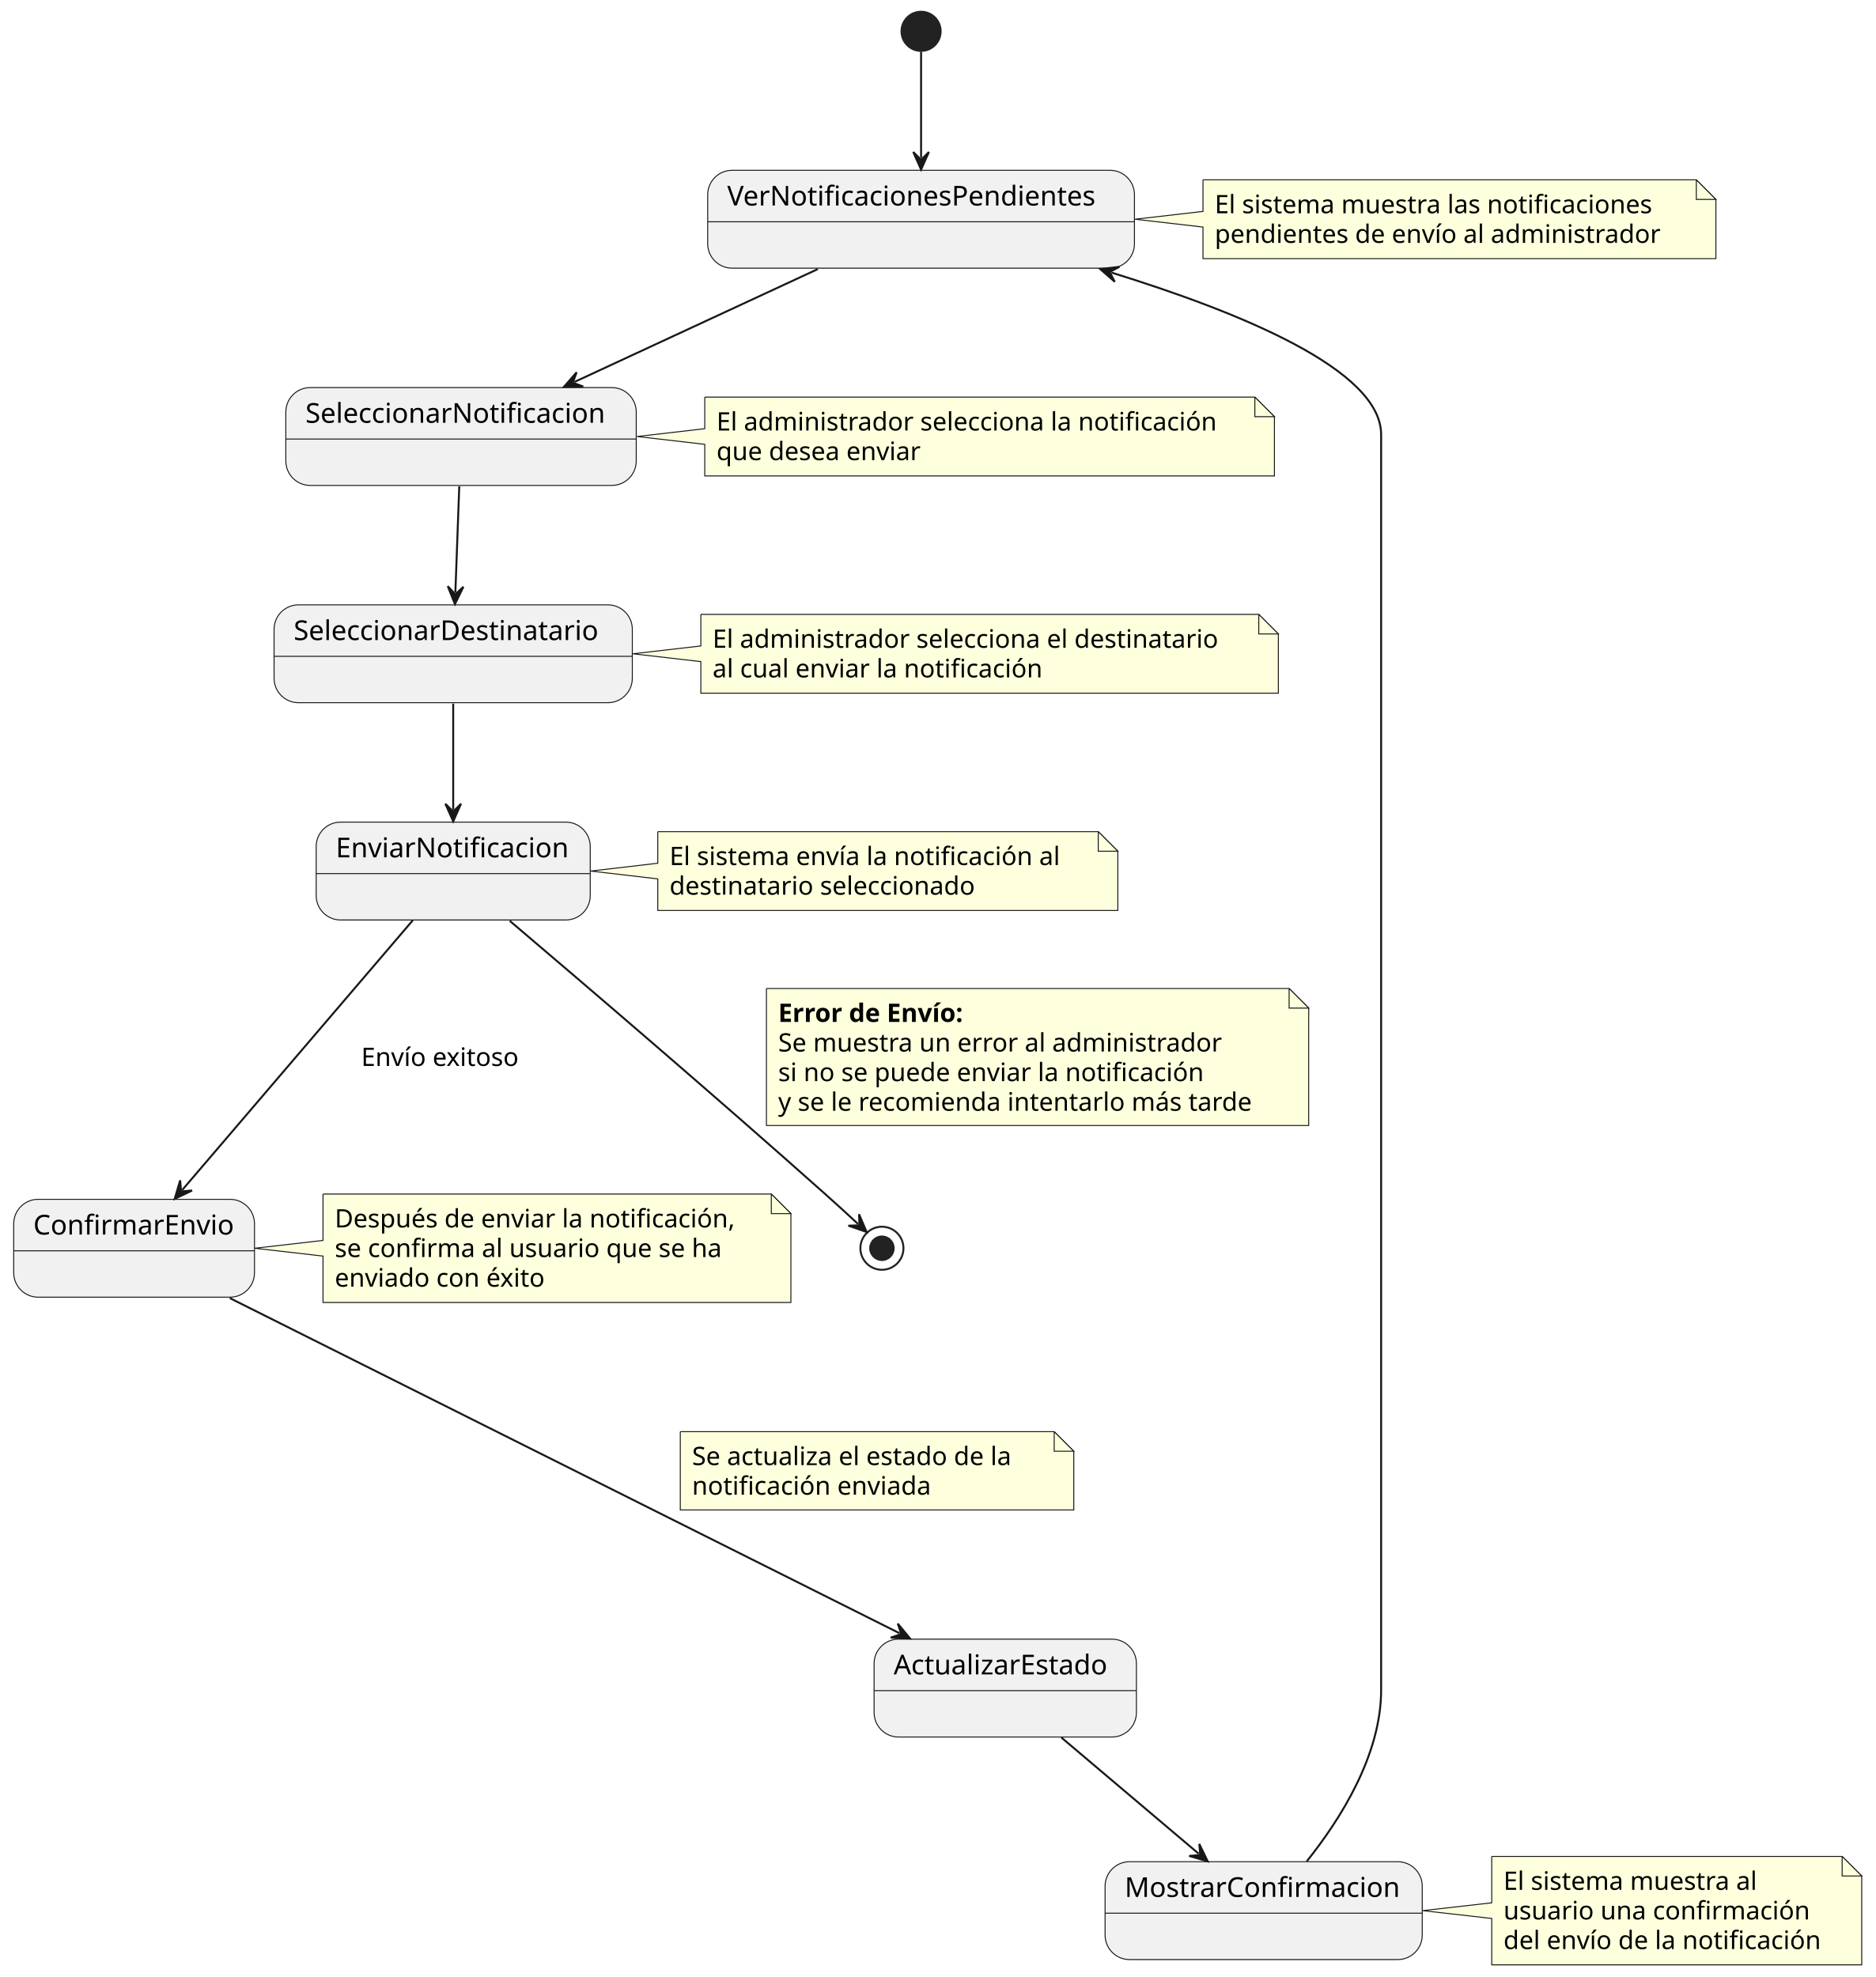
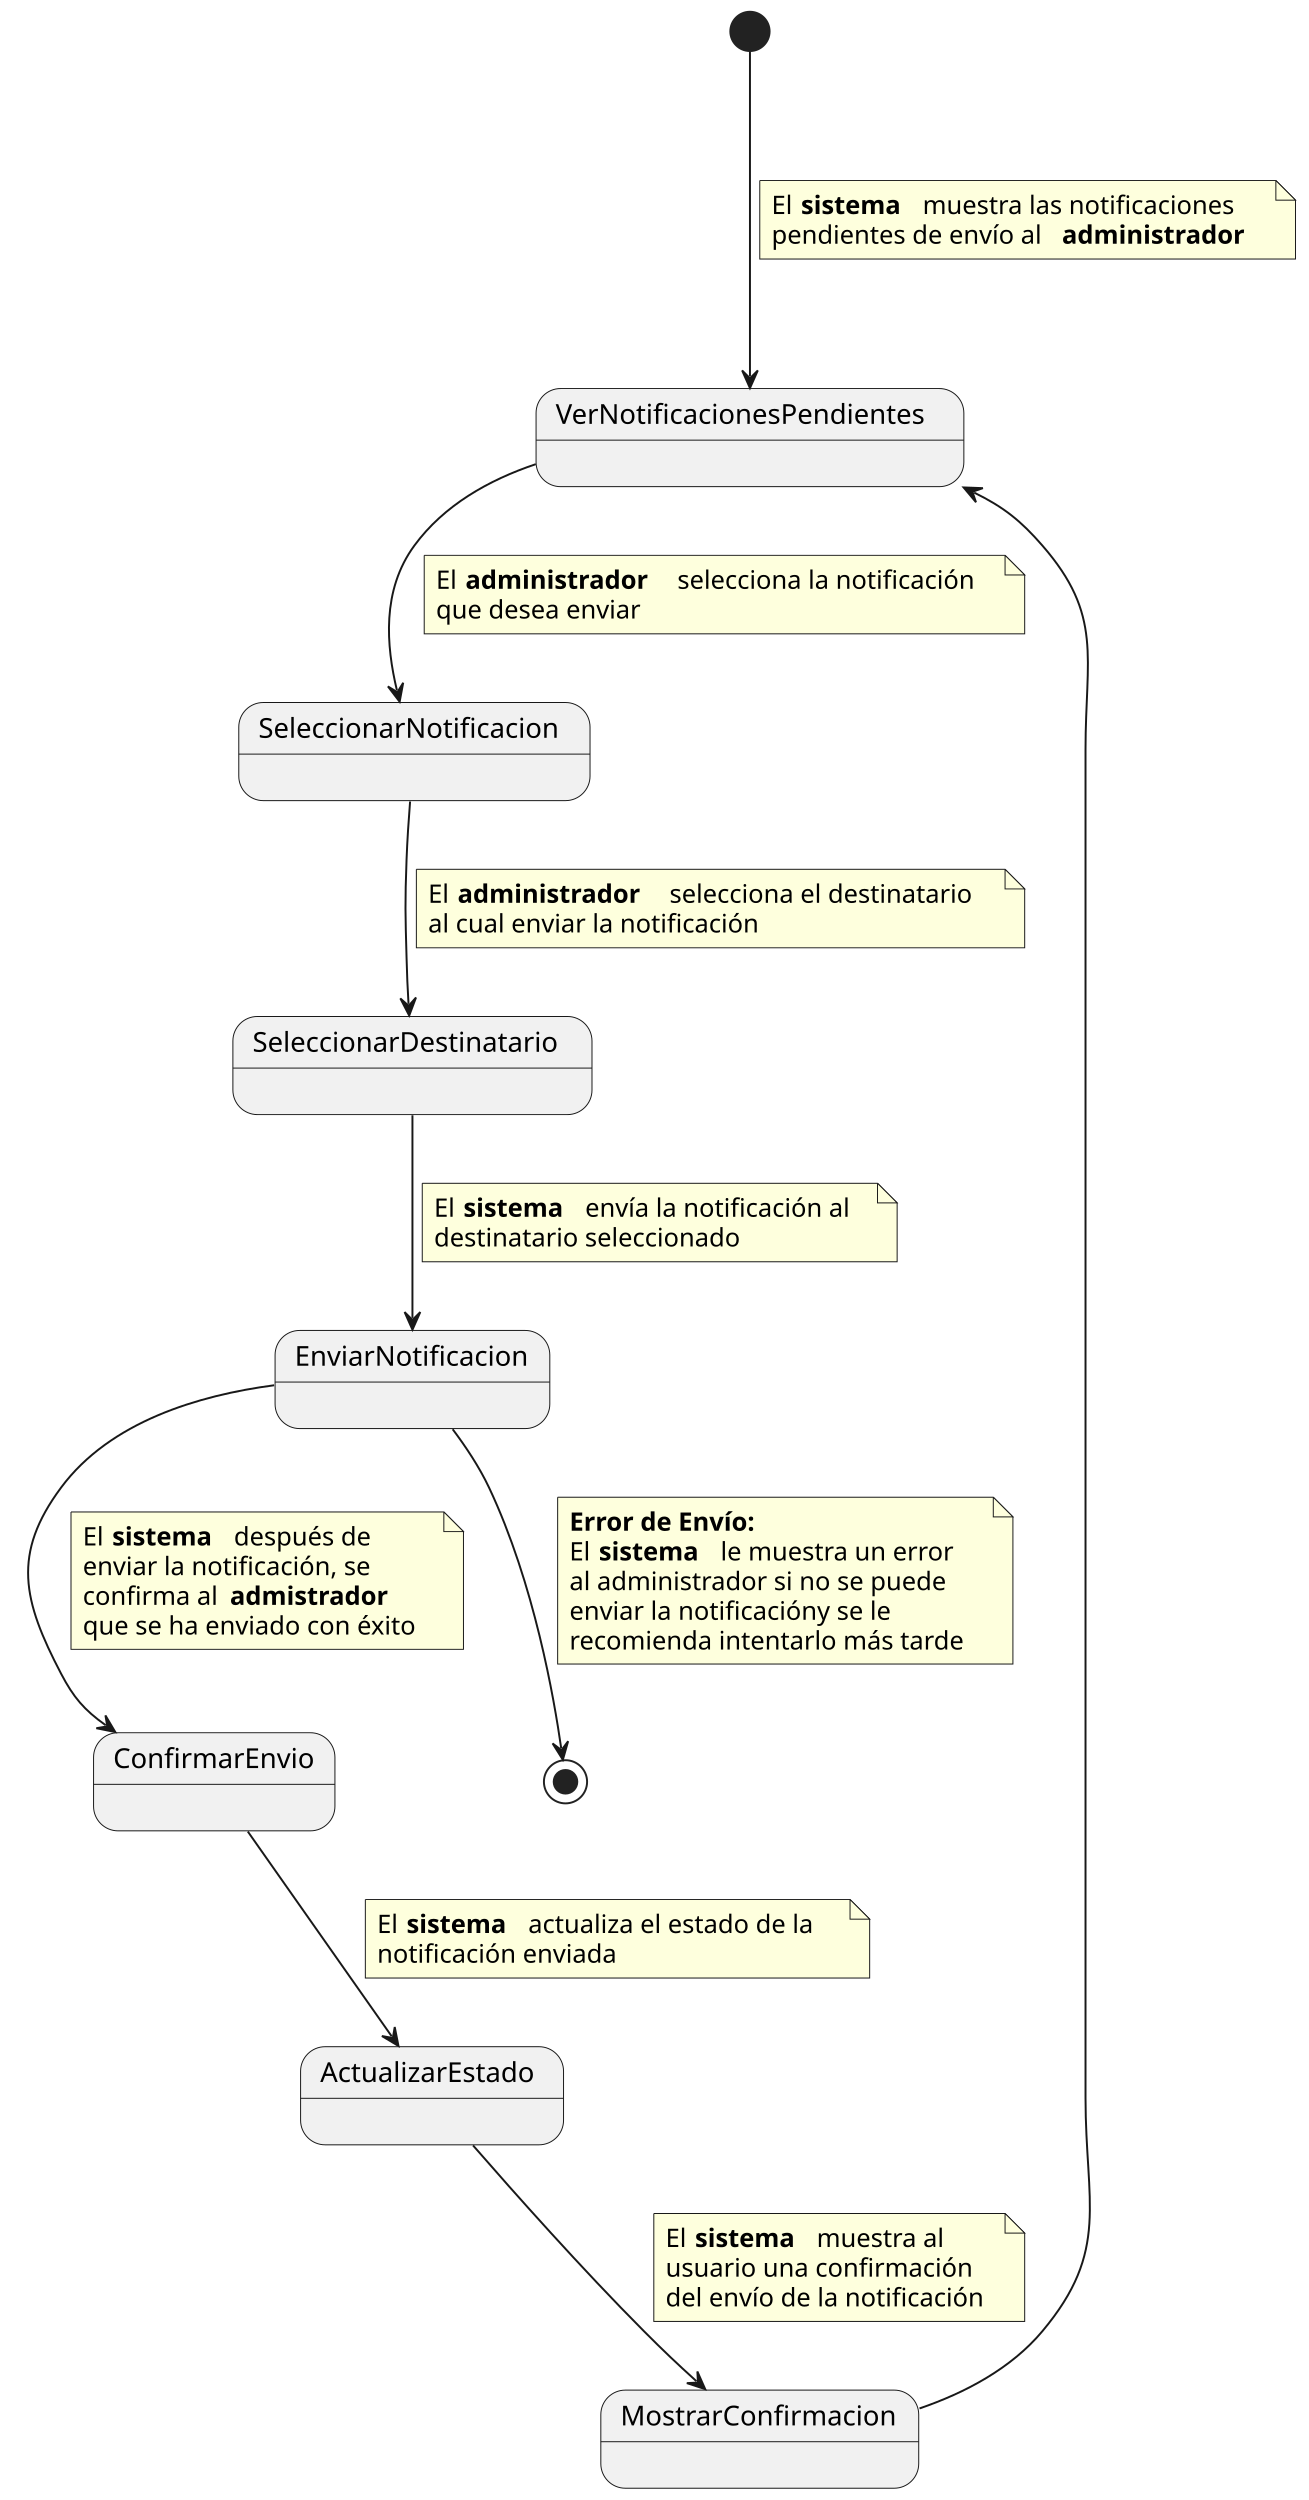
- <svg xmlns="http://www.w3.org/2000/svg" contentStyleType="text/css" height="1010px" preserveAspectRatio="none" style="width:958px;height:1010px;background:#FFFFFF;" version="1.1" viewBox="0 0 958 1010" width="958px" zoomAndPan="magnify">
+ <svg xmlns="http://www.w3.org/2000/svg" contentStyleType="text/css" height="1274px" preserveAspectRatio="none" style="width:667px;height:1274px;background:#FFFFFF;" version="1.1" viewBox="0 0 667 1274" width="667px" zoomAndPan="magnify">
  <defs />
  <g>
-     <ellipse cx="470.5" cy="16" fill="#222222" rx="10" ry="10" style="stroke:#222222;stroke-width:1.0;" />
+     <ellipse cx="382.18" cy="16" fill="#222222" rx="10" ry="10" style="stroke:#222222;stroke-width:1.0;" />
    <g id="VerNotificacionesPendientes">
-       <rect fill="#F1F1F1" height="50" rx="12.5" ry="12.5" style="stroke:#181818;stroke-width:0.5;" width="218" x="361.5" y="87" />
-       <line style="stroke:#181818;stroke-width:0.5;" x1="361.5" x2="579.5" y1="113.297" y2="113.297" />
-       <text fill="#000000" font-family="sans-serif" font-size="14" lengthAdjust="spacing" textLength="198" x="371.5" y="104.995">VerNotificacionesPendientes</text>
-     </g>
-     <g id="elem_GMN5">
-       <path d="M614.5,91.87 L614.5,108 L579.8,112 L614.5,116 L614.5,132.136 A0,0 0 0 0 614.5,132.136 L876.5,132.136 A0,0 0 0 0 876.5,132.136 L876.5,101.87 L866.5,91.87 L614.5,91.87 A0,0 0 0 0 614.5,91.87 " fill="#FEFFDD" style="stroke:#181818;stroke-width:0.5;" />
-       <path d="M866.5,91.87 L866.5,101.87 L876.5,101.87 L866.5,91.87 " fill="#FEFFDD" style="stroke:#181818;stroke-width:0.5;" />
-       <text fill="#000000" font-family="sans-serif" font-size="13" lengthAdjust="spacing" textLength="237" x="620.5" y="108.937">El sistema muestra las notificaciones</text>
-       <text fill="#000000" font-family="sans-serif" font-size="13" lengthAdjust="spacing" textLength="237" x="620.5" y="124.07">pendientes de envío al administrador</text>
+       <rect fill="#F1F1F1" height="50" rx="12.5" ry="12.5" style="stroke:#181818;stroke-width:0.5;" width="218" x="273.18" y="198" />
+       <line style="stroke:#181818;stroke-width:0.5;" x1="273.18" x2="491.18" y1="224.297" y2="224.297" />
+       <text fill="#000000" font-family="sans-serif" font-size="14" lengthAdjust="spacing" textLength="198" x="283.18" y="215.995">VerNotificacionesPendientes</text>
    </g>
    <g id="SeleccionarNotificacion">
-       <rect fill="#F1F1F1" height="50" rx="12.5" ry="12.5" style="stroke:#181818;stroke-width:0.5;" width="179" x="146" y="198" />
-       <line style="stroke:#181818;stroke-width:0.5;" x1="146" x2="325" y1="224.297" y2="224.297" />
-       <text fill="#000000" font-family="sans-serif" font-size="14" lengthAdjust="spacing" textLength="159" x="156" y="215.995">SeleccionarNotificacion</text>
-     </g>
-     <g id="elem_GMN10">
-       <path d="M360,202.87 L360,219 L325.41,223 L360,227 L360,243.136 A0,0 0 0 0 360,243.136 L651,243.136 A0,0 0 0 0 651,243.136 L651,212.87 L641,202.87 L360,202.87 A0,0 0 0 0 360,202.87 " fill="#FEFFDD" style="stroke:#181818;stroke-width:0.5;" />
-       <path d="M641,202.87 L641,212.87 L651,212.87 L641,202.87 " fill="#FEFFDD" style="stroke:#181818;stroke-width:0.5;" />
-       <text fill="#000000" font-family="sans-serif" font-size="13" lengthAdjust="spacing" textLength="266" x="366" y="219.937">El administrador selecciona la notificación</text>
-       <text fill="#000000" font-family="sans-serif" font-size="13" lengthAdjust="spacing" textLength="110" x="366" y="235.07">que desea enviar</text>
+       <rect fill="#F1F1F1" height="50" rx="12.5" ry="12.5" style="stroke:#181818;stroke-width:0.5;" width="179" x="121.68" y="358" />
+       <line style="stroke:#181818;stroke-width:0.5;" x1="121.68" x2="300.68" y1="384.297" y2="384.297" />
+       <text fill="#000000" font-family="sans-serif" font-size="14" lengthAdjust="spacing" textLength="159" x="131.68" y="375.995">SeleccionarNotificacion</text>
    </g>
    <g id="SeleccionarDestinatario">
-       <rect fill="#F1F1F1" height="50" rx="12.5" ry="12.5" style="stroke:#181818;stroke-width:0.5;" width="183" x="140" y="309" />
-       <line style="stroke:#181818;stroke-width:0.5;" x1="140" x2="323" y1="335.297" y2="335.297" />
-       <text fill="#000000" font-family="sans-serif" font-size="14" lengthAdjust="spacing" textLength="163" x="150" y="326.995">SeleccionarDestinatario</text>
-     </g>
-     <g id="elem_GMN15">
-       <path d="M358,313.87 L358,330 L323.28,334 L358,338 L358,354.136 A0,0 0 0 0 358,354.136 L653,354.136 A0,0 0 0 0 653,354.136 L653,323.87 L643,313.87 L358,313.87 A0,0 0 0 0 358,313.87 " fill="#FEFFDD" style="stroke:#181818;stroke-width:0.5;" />
-       <path d="M643,313.87 L643,323.87 L653,323.87 L643,313.87 " fill="#FEFFDD" style="stroke:#181818;stroke-width:0.5;" />
-       <text fill="#000000" font-family="sans-serif" font-size="13" lengthAdjust="spacing" textLength="270" x="364" y="330.937">El administrador selecciona el destinatario</text>
-       <text fill="#000000" font-family="sans-serif" font-size="13" lengthAdjust="spacing" textLength="175" x="364" y="346.07">al cual enviar la notificación</text>
+       <rect fill="#F1F1F1" height="50" rx="12.5" ry="12.5" style="stroke:#181818;stroke-width:0.5;" width="183" x="118.68" y="518" />
+       <line style="stroke:#181818;stroke-width:0.5;" x1="118.68" x2="301.68" y1="544.297" y2="544.297" />
+       <text fill="#000000" font-family="sans-serif" font-size="14" lengthAdjust="spacing" textLength="163" x="128.68" y="535.995">SeleccionarDestinatario</text>
    </g>
    <g id="EnviarNotificacion">
-       <rect fill="#F1F1F1" height="50" rx="12.5" ry="12.5" style="stroke:#181818;stroke-width:0.5;" width="140" x="161.5" y="420" />
-       <line style="stroke:#181818;stroke-width:0.5;" x1="161.5" x2="301.5" y1="446.297" y2="446.297" />
-       <text fill="#000000" font-family="sans-serif" font-size="14" lengthAdjust="spacing" textLength="120" x="171.5" y="437.995">EnviarNotificacion</text>
-     </g>
-     <g id="elem_GMN20">
-       <path d="M336,424.87 L336,441 L301.74,445 L336,449 L336,465.136 A0,0 0 0 0 336,465.136 L571,465.136 A0,0 0 0 0 571,465.136 L571,434.87 L561,424.87 L336,424.87 A0,0 0 0 0 336,424.87 " fill="#FEFFDD" style="stroke:#181818;stroke-width:0.5;" />
-       <path d="M561,424.87 L561,434.87 L571,434.87 L561,424.87 " fill="#FEFFDD" style="stroke:#181818;stroke-width:0.5;" />
-       <text fill="#000000" font-family="sans-serif" font-size="13" lengthAdjust="spacing" textLength="210" x="342" y="441.937">El sistema envía la notificación al</text>
-       <text fill="#000000" font-family="sans-serif" font-size="13" lengthAdjust="spacing" textLength="163" x="342" y="457.07">destinatario seleccionado</text>
+       <rect fill="#F1F1F1" height="50" rx="12.5" ry="12.5" style="stroke:#181818;stroke-width:0.5;" width="140" x="140.18" y="678" />
+       <line style="stroke:#181818;stroke-width:0.5;" x1="140.18" x2="280.18" y1="704.297" y2="704.297" />
+       <text fill="#000000" font-family="sans-serif" font-size="14" lengthAdjust="spacing" textLength="120" x="150.18" y="695.995">EnviarNotificacion</text>
    </g>
    <g id="ConfirmarEnvio">
-       <rect fill="#F1F1F1" height="50" rx="12.5" ry="12.5" style="stroke:#181818;stroke-width:0.5;" width="123" x="7" y="612.7" />
-       <line style="stroke:#181818;stroke-width:0.5;" x1="7" x2="130" y1="638.997" y2="638.997" />
-       <text fill="#000000" font-family="sans-serif" font-size="14" lengthAdjust="spacing" textLength="103" x="17" y="630.695">ConfirmarEnvio</text>
+       <rect fill="#F1F1F1" height="50" rx="12.5" ry="12.5" style="stroke:#181818;stroke-width:0.5;" width="123" x="47.68" y="883" />
+       <line style="stroke:#181818;stroke-width:0.5;" x1="47.68" x2="170.68" y1="909.297" y2="909.297" />
+       <text fill="#000000" font-family="sans-serif" font-size="14" lengthAdjust="spacing" textLength="103" x="57.68" y="900.995">ConfirmarEnvio</text>
    </g>
-     <g id="elem_GMN25">
-       <path d="M165,610 L165,633.7 L130.09,637.7 L165,641.7 L165,665.398 A0,0 0 0 0 165,665.398 L404,665.398 A0,0 0 0 0 404,665.398 L404,620 L394,610 L165,610 A0,0 0 0 0 165,610 " fill="#FEFFDD" style="stroke:#181818;stroke-width:0.5;" />
-       <path d="M394,610 L394,620 L404,620 L394,610 " fill="#FEFFDD" style="stroke:#181818;stroke-width:0.5;" />
-       <text fill="#000000" font-family="sans-serif" font-size="13" lengthAdjust="spacing" textLength="214" x="171" y="627.067">Después de enviar la notificación,</text>
-       <text fill="#000000" font-family="sans-serif" font-size="13" lengthAdjust="spacing" textLength="208" x="171" y="642.2">se confirma al usuario que se ha</text>
-       <text fill="#000000" font-family="sans-serif" font-size="13" lengthAdjust="spacing" textLength="112" x="171" y="657.332">enviado con éxito</text>
-     </g>
-     <ellipse cx="450.5" cy="637.7" fill="none" rx="11" ry="11" style="stroke:#222222;stroke-width:1.0;" />
-     <ellipse cx="450.5" cy="637.7" fill="#222222" rx="6" ry="6" style="stroke:#222222;stroke-width:1.0;" />
+     <ellipse cx="288.18" cy="908" fill="none" rx="11" ry="11" style="stroke:#222222;stroke-width:1.0;" />
+     <ellipse cx="288.18" cy="908" fill="#222222" rx="6" ry="6" style="stroke:#222222;stroke-width:1.0;" />
    <g id="ActualizarEstado">
-       <rect fill="#F1F1F1" height="50" rx="12.5" ry="12.5" style="stroke:#181818;stroke-width:0.5;" width="134" x="446.5" y="837.4" />
-       <line style="stroke:#181818;stroke-width:0.5;" x1="446.5" x2="580.5" y1="863.697" y2="863.697" />
-       <text fill="#000000" font-family="sans-serif" font-size="14" lengthAdjust="spacing" textLength="114" x="456.5" y="855.395">ActualizarEstado</text>
+       <rect fill="#F1F1F1" height="50" rx="12.5" ry="12.5" style="stroke:#181818;stroke-width:0.5;" width="134" x="153.18" y="1043" />
+       <line style="stroke:#181818;stroke-width:0.5;" x1="153.18" x2="287.18" y1="1069.297" y2="1069.297" />
+       <text fill="#000000" font-family="sans-serif" font-size="14" lengthAdjust="spacing" textLength="114" x="163.18" y="1060.995">ActualizarEstado</text>
    </g>
    <g id="MostrarConfirmacion">
-       <rect fill="#F1F1F1" height="50" rx="12.5" ry="12.5" style="stroke:#181818;stroke-width:0.5;" width="162" x="564.5" y="951.1" />
-       <line style="stroke:#181818;stroke-width:0.5;" x1="564.5" x2="726.5" y1="977.397" y2="977.397" />
-       <text fill="#000000" font-family="sans-serif" font-size="14" lengthAdjust="spacing" textLength="142" x="574.5" y="969.095">MostrarConfirmacion</text>
-     </g>
-     <g id="elem_GMN34">
-       <path d="M762,948.4 L762,972.1 L726.69,976.1 L762,980.1 L762,1003.798 A0,0 0 0 0 762,1003.798 L951,1003.798 A0,0 0 0 0 951,1003.798 L951,958.4 L941,948.4 L762,948.4 A0,0 0 0 0 762,948.4 " fill="#FEFFDD" style="stroke:#181818;stroke-width:0.5;" />
-       <path d="M941,948.4 L941,958.4 L951,958.4 L941,948.4 " fill="#FEFFDD" style="stroke:#181818;stroke-width:0.5;" />
-       <text fill="#000000" font-family="sans-serif" font-size="13" lengthAdjust="spacing" textLength="139" x="768" y="965.467">El sistema muestra al</text>
-       <text fill="#000000" font-family="sans-serif" font-size="13" lengthAdjust="spacing" textLength="161" x="768" y="980.6">usuario una confirmación</text>
-       <text fill="#000000" font-family="sans-serif" font-size="13" lengthAdjust="spacing" textLength="168" x="768" y="995.732">del envío de la notificación</text>
+       <rect fill="#F1F1F1" height="50" rx="12.5" ry="12.5" style="stroke:#181818;stroke-width:0.5;" width="162" x="306.18" y="1218" />
+       <line style="stroke:#181818;stroke-width:0.5;" x1="306.18" x2="468.18" y1="1244.297" y2="1244.297" />
+       <text fill="#000000" font-family="sans-serif" font-size="14" lengthAdjust="spacing" textLength="142" x="316.18" y="1235.995">MostrarConfirmacion</text>
    </g>
    <g id="link_*start*_VerNotificacionesPendientes">
-       <path d="M470.5,26.36 C470.5,40.29 470.5,60.96 470.5,80.65 " fill="none" id="*start*-to-VerNotificacionesPendientes" style="stroke:#181818;stroke-width:1.0;" />
-       <polygon fill="#181818" points="470.5,86.65,474.5,77.65,470.5,81.65,466.5,77.65,470.5,86.65" style="stroke:#181818;stroke-width:1.0;" />
+       <path d="M382.18,26.34 C382.18,56.58 382.18,146.43 382.18,191.78 " fill="none" id="*start*-to-VerNotificacionesPendientes" style="stroke:#181818;stroke-width:1.0;" />
+       <polygon fill="#181818" points="382.18,197.78,386.18,188.78,382.18,192.78,378.18,188.78,382.18,197.78" style="stroke:#181818;stroke-width:1.0;" />
+       <path d="M387.18,92 L387.18,132 L660.18,132 L660.18,102 L650.18,92 L387.18,92 " fill="#FEFFDD" style="stroke:#181818;stroke-width:0.5;" />
+       <path d="M650.18,92 L650.18,102 L660.18,102 L650.18,92 " fill="#FEFFDD" style="stroke:#181818;stroke-width:0.5;" />
+       <text fill="#000000" font-family="sans-serif" font-size="13" lengthAdjust="spacing" textLength="11" x="393.18" y="109.067">El</text>
+       <text fill="#000000" font-family="sans-serif" font-size="13" font-weight="bold" lengthAdjust="spacing" textLength="58" x="408.18" y="109.067">sistema</text>
+       <text fill="#000000" font-family="sans-serif" font-size="13" lengthAdjust="spacing" textLength="167" x="470.18" y="109.067">muestra las notificaciones</text>
+       <text fill="#000000" font-family="sans-serif" font-size="13" lengthAdjust="spacing" textLength="144" x="393.18" y="124.2">pendientes de envío al</text>
+       <text fill="#000000" font-family="sans-serif" font-size="13" font-weight="bold" lengthAdjust="spacing" textLength="104" x="541.18" y="124.2">administrador</text>
    </g>
    <g id="link_VerNotificacionesPendientes_SeleccionarNotificacion">
-       <path d="M417.76,137.46 C379.06,155.42 332.163,177.166 293.503,195.096 " fill="none" id="VerNotificacionesPendientes-to-SeleccionarNotificacion" style="stroke:#181818;stroke-width:1.0;" />
-       <polygon fill="#181818" points="288.06,197.62,297.908,197.462,292.596,195.516,294.542,190.205,288.06,197.62" style="stroke:#181818;stroke-width:1.0;" />
+       <path d="M273.04,236.54 C248.96,244.63 226.18,257.53 211.18,278 C194.42,300.86 196.829,328.963 202.269,351.793 " fill="none" id="VerNotificacionesPendientes-to-SeleccionarNotificacion" style="stroke:#181818;stroke-width:1.0;" />
+       <polygon fill="#181818" points="203.66,357.63,205.465,347.948,202.501,352.766,197.683,349.802,203.66,357.63" style="stroke:#181818;stroke-width:1.0;" />
+       <path d="M216.18,283 L216.18,323 L522.18,323 L522.18,293 L512.18,283 L216.18,283 " fill="#FEFFDD" style="stroke:#181818;stroke-width:0.5;" />
+       <path d="M512.18,283 L512.18,293 L522.18,293 L512.18,283 " fill="#FEFFDD" style="stroke:#181818;stroke-width:0.5;" />
+       <text fill="#000000" font-family="sans-serif" font-size="13" lengthAdjust="spacing" textLength="11" x="222.18" y="300.067">El</text>
+       <text fill="#000000" font-family="sans-serif" font-size="13" font-weight="bold" lengthAdjust="spacing" textLength="104" x="237.18" y="300.067">administrador</text>
+       <text fill="#000000" font-family="sans-serif" font-size="13" lengthAdjust="spacing" textLength="158" x="345.18" y="300.067">selecciona la notificación</text>
+       <text fill="#000000" font-family="sans-serif" font-size="13" lengthAdjust="spacing" textLength="110" x="222.18" y="315.2">que desea enviar</text>
    </g>
    <g id="link_SeleccionarNotificacion_SeleccionarDestinatario">
-       <path d="M234.6,248.46 C233.94,266.42 233.271,284.694 232.611,302.624 " fill="none" id="SeleccionarNotificacion-to-SeleccionarDestinatario" style="stroke:#181818;stroke-width:1.0;" />
-       <polygon fill="#181818" points="232.39,308.62,236.718,299.773,232.574,303.623,228.724,299.479,232.39,308.62" style="stroke:#181818;stroke-width:1.0;" />
+       <path d="M208.98,408.44 C208.25,417.69 207.54,428.32 207.18,438 C206.36,460.21 206.56,465.79 207.18,488 C207.45,497.67 207.64,502.31 208.18,511.56 " fill="none" id="SeleccionarNotificacion-to-SeleccionarDestinatario" style="stroke:#181818;stroke-width:1.0;" />
+       <polygon fill="#181818" points="208.53,517.55,211.999,508.332,208.239,512.558,204.012,508.798,208.53,517.55" style="stroke:#181818;stroke-width:1.0;" />
+       <path d="M212.18,443 L212.18,483 L522.18,483 L522.18,453 L512.18,443 L212.18,443 " fill="#FEFFDD" style="stroke:#181818;stroke-width:0.5;" />
+       <path d="M512.18,443 L512.18,453 L522.18,453 L512.18,443 " fill="#FEFFDD" style="stroke:#181818;stroke-width:0.5;" />
+       <text fill="#000000" font-family="sans-serif" font-size="13" lengthAdjust="spacing" textLength="11" x="218.18" y="460.067">El</text>
+       <text fill="#000000" font-family="sans-serif" font-size="13" font-weight="bold" lengthAdjust="spacing" textLength="104" x="233.18" y="460.067">administrador</text>
+       <text fill="#000000" font-family="sans-serif" font-size="13" lengthAdjust="spacing" textLength="162" x="341.18" y="460.067">selecciona el destinatario</text>
+       <text fill="#000000" font-family="sans-serif" font-size="13" lengthAdjust="spacing" textLength="175" x="218.18" y="475.2">al cual enviar la notificación</text>
    </g>
    <g id="link_SeleccionarDestinatario_EnviarNotificacion">
-       <path d="M231.5,359.46 C231.5,377.42 231.5,395.69 231.5,413.62 " fill="none" id="SeleccionarDestinatario-to-EnviarNotificacion" style="stroke:#181818;stroke-width:1.0;" />
-       <polygon fill="#181818" points="231.5,419.62,235.5,410.62,231.5,414.62,227.5,410.62,231.5,419.62" style="stroke:#181818;stroke-width:1.0;" />
+       <path d="M210.18,568.34 C210.18,598.03 210.18,641.93 210.18,671.63 " fill="none" id="SeleccionarDestinatario-to-EnviarNotificacion" style="stroke:#181818;stroke-width:1.0;" />
+       <polygon fill="#181818" points="210.18,677.63,214.18,668.63,210.18,672.63,206.18,668.63,210.18,677.63" style="stroke:#181818;stroke-width:1.0;" />
+       <path d="M215.18,603 L215.18,643 L457.18,643 L457.18,613 L447.18,603 L215.18,603 " fill="#FEFFDD" style="stroke:#181818;stroke-width:0.5;" />
+       <path d="M447.18,603 L447.18,613 L457.18,613 L447.18,603 " fill="#FEFFDD" style="stroke:#181818;stroke-width:0.5;" />
+       <text fill="#000000" font-family="sans-serif" font-size="13" lengthAdjust="spacing" textLength="11" x="221.18" y="620.067">El</text>
+       <text fill="#000000" font-family="sans-serif" font-size="13" font-weight="bold" lengthAdjust="spacing" textLength="58" x="236.18" y="620.067">sistema</text>
+       <text fill="#000000" font-family="sans-serif" font-size="13" lengthAdjust="spacing" textLength="140" x="298.18" y="620.067">envía la notificación al</text>
+       <text fill="#000000" font-family="sans-serif" font-size="13" lengthAdjust="spacing" textLength="163" x="221.18" y="635.2">destinatario seleccionado</text>
    </g>
    <g id="link_EnviarNotificacion_ConfirmarEnvio">
-       <path d="M210.86,470.16 C179.59,506.74 124.448,571.239 93.128,607.889 " fill="none" id="EnviarNotificacion-to-ConfirmarEnvio" style="stroke:#181818;stroke-width:1.0;" />
-       <polygon fill="#181818" points="89.23,612.45,98.118,608.207,92.478,608.649,92.036,603.009,89.23,612.45" style="stroke:#181818;stroke-width:1.0;" />
-       <text fill="#000000" font-family="sans-serif" font-size="13" lengthAdjust="spacing" textLength="84" x="184.5" y="544.567">Envío exitoso</text>
+       <path d="M139.71,705.93 C101.05,711.04 56.05,724.52 31.18,758 C6,791.89 11.58,815.6 31.18,853 C37.45,864.96 42.809,871.325 53.859,879.175 " fill="none" id="EnviarNotificacion-to-ConfirmarEnvio" style="stroke:#181818;stroke-width:1.0;" />
+       <polygon fill="#181818" points="58.75,882.65,53.73,874.177,54.674,879.754,49.096,880.699,58.75,882.65" style="stroke:#181818;stroke-width:1.0;" />
+       <path d="M36.18,770.5 L36.18,840.5 L236.18,840.5 L236.18,780.5 L226.18,770.5 L36.18,770.5 " fill="#FEFFDD" style="stroke:#181818;stroke-width:0.5;" />
+       <path d="M226.18,770.5 L226.18,780.5 L236.18,780.5 L226.18,770.5 " fill="#FEFFDD" style="stroke:#181818;stroke-width:0.5;" />
+       <text fill="#000000" font-family="sans-serif" font-size="13" lengthAdjust="spacing" textLength="11" x="42.18" y="787.567">El</text>
+       <text fill="#000000" font-family="sans-serif" font-size="13" font-weight="bold" lengthAdjust="spacing" textLength="58" x="57.18" y="787.567">sistema</text>
+       <text fill="#000000" font-family="sans-serif" font-size="13" lengthAdjust="spacing" textLength="74" x="119.18" y="787.567">después de</text>
+       <text fill="#000000" font-family="sans-serif" font-size="13" lengthAdjust="spacing" textLength="153" x="42.18" y="802.7">enviar la notificación, se</text>
+       <text fill="#000000" font-family="sans-serif" font-size="13" lengthAdjust="spacing" textLength="71" x="42.18" y="817.832">confirma al</text>
+       <text fill="#000000" font-family="sans-serif" font-size="13" font-weight="bold" lengthAdjust="spacing" textLength="91" x="117.18" y="817.832">admistrador</text>
+       <text fill="#000000" font-family="sans-serif" font-size="13" lengthAdjust="spacing" textLength="4" x="208.18" y="817.832"> </text>
+       <text fill="#000000" font-family="sans-serif" font-size="13" lengthAdjust="spacing" textLength="179" x="42.18" y="832.965">que se ha enviado con éxito</text>
    </g>
    <g id="link_EnviarNotificacion_*end*">
-       <path d="M260.4,470.45 C297.86,502.25 365.07,559.69 421.5,610 C428.75,616.47 432.489,619.891 438.289,625.292 " fill="none" id="EnviarNotificacion-to-*end*" style="stroke:#181818;stroke-width:1.0;" />
-       <polygon fill="#181818" points="442.68,629.38,438.819,620.32,439.021,625.973,433.367,626.175,442.68,629.38" style="stroke:#181818;stroke-width:1.0;" />
-       <path d="M391.5,505 L391.5,575 L668.5,575 L668.5,515 L658.5,505 L391.5,505 " fill="#FEFFDD" style="stroke:#181818;stroke-width:0.5;" />
-       <path d="M658.5,505 L658.5,515 L668.5,515 L658.5,505 " fill="#FEFFDD" style="stroke:#181818;stroke-width:0.5;" />
-       <text fill="#000000" font-family="sans-serif" font-size="13" font-weight="bold" lengthAdjust="spacing" textLength="109" x="397.5" y="522.067">Error de Envío:</text>
-       <text fill="#000000" font-family="sans-serif" font-size="13" lengthAdjust="spacing" textLength="238" x="397.5" y="537.2">Se muestra un error al administrador</text>
-       <text fill="#000000" font-family="sans-serif" font-size="13" lengthAdjust="spacing" textLength="227" x="397.5" y="552.332">si no se puede enviar la notificación</text>
-       <text fill="#000000" font-family="sans-serif" font-size="13" lengthAdjust="spacing" textLength="256" x="397.5" y="567.465">y se le recomienda intentarlo más tarde</text>
+       <path d="M230.68,728.34 C237.36,737.22 244.29,747.65 249.18,758 C272.34,807.09 282.442,866.08 285.981,890.86 " fill="none" id="EnviarNotificacion-to-*end*" style="stroke:#181818;stroke-width:1.0;" />
+       <polygon fill="#181818" points="286.83,896.8,289.517,887.325,286.123,891.85,281.597,888.456,286.83,896.8" style="stroke:#181818;stroke-width:1.0;" />
+       <path d="M284.18,763 L284.18,848 L516.18,848 L516.18,773 L506.18,763 L284.18,763 " fill="#FEFFDD" style="stroke:#181818;stroke-width:0.5;" />
+       <path d="M506.18,763 L506.18,773 L516.18,773 L506.18,763 " fill="#FEFFDD" style="stroke:#181818;stroke-width:0.5;" />
+       <text fill="#000000" font-family="sans-serif" font-size="13" font-weight="bold" lengthAdjust="spacing" textLength="109" x="290.18" y="780.067">Error de Envío:</text>
+       <text fill="#000000" font-family="sans-serif" font-size="13" lengthAdjust="spacing" textLength="11" x="290.18" y="795.2">El</text>
+       <text fill="#000000" font-family="sans-serif" font-size="13" font-weight="bold" lengthAdjust="spacing" textLength="58" x="305.18" y="795.2">sistema</text>
+       <text fill="#000000" font-family="sans-serif" font-size="13" lengthAdjust="spacing" textLength="124" x="367.18" y="795.2">le muestra un error</text>
+       <text fill="#000000" font-family="sans-serif" font-size="13" lengthAdjust="spacing" textLength="201" x="290.18" y="810.332">al administrador si no se puede</text>
+       <text fill="#000000" font-family="sans-serif" font-size="13" lengthAdjust="spacing" textLength="171" x="290.18" y="825.465">enviar la notificacióny se le</text>
+       <text fill="#000000" font-family="sans-serif" font-size="13" lengthAdjust="spacing" textLength="211" x="290.18" y="840.598">recomienda intentarlo más tarde</text>
    </g>
    <g id="link_ConfirmarEnvio_ActualizarEstado">
-       <path d="M117.4,663.17 C203.08,706.05 373.994,791.585 459.494,834.375 " fill="none" id="ConfirmarEnvio-to-ActualizarEstado" style="stroke:#181818;stroke-width:1.0;" />
-       <polygon fill="#181818" points="464.86,837.06,458.602,829.455,460.389,834.822,455.022,836.609,464.86,837.06" style="stroke:#181818;stroke-width:1.0;" />
-       <path d="M347.5,731.4 L347.5,771.4 L548.5,771.4 L548.5,741.4 L538.5,731.4 L347.5,731.4 " fill="#FEFFDD" style="stroke:#181818;stroke-width:0.5;" />
-       <path d="M538.5,731.4 L538.5,741.4 L548.5,741.4 L538.5,731.4 " fill="#FEFFDD" style="stroke:#181818;stroke-width:0.5;" />
-       <text fill="#000000" font-family="sans-serif" font-size="13" lengthAdjust="spacing" textLength="176" x="353.5" y="748.467">Se actualiza el estado de la</text>
-       <text fill="#000000" font-family="sans-serif" font-size="13" lengthAdjust="spacing" textLength="126" x="353.5" y="763.6">notificación enviada</text>
+       <path d="M126.28,933.34 C147.14,963.03 178.74,1008.021 199.61,1037.721 " fill="none" id="ConfirmarEnvio-to-ActualizarEstado" style="stroke:#181818;stroke-width:1.0;" />
+       <polygon fill="#181818" points="203.06,1042.63,201.158,1032.966,200.185,1038.539,194.613,1037.566,203.06,1042.63" style="stroke:#181818;stroke-width:1.0;" />
+       <path d="M186.18,968 L186.18,1008 L443.18,1008 L443.18,978 L433.18,968 L186.18,968 " fill="#FEFFDD" style="stroke:#181818;stroke-width:0.5;" />
+       <path d="M433.18,968 L433.18,978 L443.18,978 L433.18,968 " fill="#FEFFDD" style="stroke:#181818;stroke-width:0.5;" />
+       <text fill="#000000" font-family="sans-serif" font-size="13" lengthAdjust="spacing" textLength="11" x="192.18" y="985.067">El</text>
+       <text fill="#000000" font-family="sans-serif" font-size="13" font-weight="bold" lengthAdjust="spacing" textLength="58" x="207.18" y="985.067">sistema</text>
+       <text fill="#000000" font-family="sans-serif" font-size="13" lengthAdjust="spacing" textLength="155" x="269.18" y="985.067">actualiza el estado de la</text>
+       <text fill="#000000" font-family="sans-serif" font-size="13" lengthAdjust="spacing" textLength="126" x="192.18" y="1000.2">notificación enviada</text>
    </g>
    <g id="link_ActualizarEstado_MostrarConfirmacion">
-       <path d="M542.14,887.64 C564.28,906.37 590.21,928.314 612.33,947.034 " fill="none" id="ActualizarEstado-to-MostrarConfirmacion" style="stroke:#181818;stroke-width:1.0;" />
-       <polygon fill="#181818" points="616.91,950.91,612.624,942.043,613.093,947.68,607.456,948.149,616.91,950.91" style="stroke:#181818;stroke-width:1.0;" />
+       <path d="M241.06,1093.31 C262.37,1117.79 296.68,1156.37 328.18,1188 C338.07,1197.94 344.902,1204.414 354.922,1213.484 " fill="none" id="ActualizarEstado-to-MostrarConfirmacion" style="stroke:#181818;stroke-width:1.0;" />
+       <polygon fill="#181818" points="359.37,1217.51,355.382,1208.505,355.663,1214.155,350.013,1214.436,359.37,1217.51" style="stroke:#181818;stroke-width:1.0;" />
+       <path d="M333.18,1128 L333.18,1183 L522.18,1183 L522.18,1138 L512.18,1128 L333.18,1128 " fill="#FEFFDD" style="stroke:#181818;stroke-width:0.5;" />
+       <path d="M512.18,1128 L512.18,1138 L522.18,1138 L512.18,1128 " fill="#FEFFDD" style="stroke:#181818;stroke-width:0.5;" />
+       <text fill="#000000" font-family="sans-serif" font-size="13" lengthAdjust="spacing" textLength="11" x="339.18" y="1145.067">El</text>
+       <text fill="#000000" font-family="sans-serif" font-size="13" font-weight="bold" lengthAdjust="spacing" textLength="58" x="354.18" y="1145.067">sistema</text>
+       <text fill="#000000" font-family="sans-serif" font-size="13" lengthAdjust="spacing" textLength="69" x="416.18" y="1145.067">muestra al</text>
+       <text fill="#000000" font-family="sans-serif" font-size="13" lengthAdjust="spacing" textLength="161" x="339.18" y="1160.2">usuario una confirmación</text>
+       <text fill="#000000" font-family="sans-serif" font-size="13" lengthAdjust="spacing" textLength="168" x="339.18" y="1175.332">del envío de la notificación</text>
    </g>
    <g id="link_MostrarConfirmacion_VerNotificacionesPendientes">
-       <path d="M667.5,950.92 C684.63,929.53 705.5,896.64 705.5,863.4 C705.5,222 705.5,222 705.5,222 C705.5,188.95 633.741,159.685 567.761,139.255 " fill="none" id="MostrarConfirmacion-to-VerNotificacionesPendientes" style="stroke:#181818;stroke-width:1.0;" />
-       <polygon fill="#181818" points="562.03,137.48,569.444,143.963,566.806,138.959,571.81,136.321,562.03,137.48" style="stroke:#181818;stroke-width:1.0;" />
+       <path d="M468.58,1227.35 C491.87,1219.36 515.23,1207.03 531.18,1188 C565.72,1146.77 553.18,1122.79 553.18,1069 C553.18,382 553.18,382 553.18,382 C553.18,334.76 562.18,313.65 531.18,278 C520.26,265.44 511.56,258.436 496.43,251.036 " fill="none" id="MostrarConfirmacion-to-VerNotificacionesPendientes" style="stroke:#181818;stroke-width:1.0;" />
+       <polygon fill="#181818" points="491.04,248.4,497.367,255.947,495.532,250.597,500.882,248.761,491.04,248.4" style="stroke:#181818;stroke-width:1.0;" />
    </g>
  </g>
</svg>
